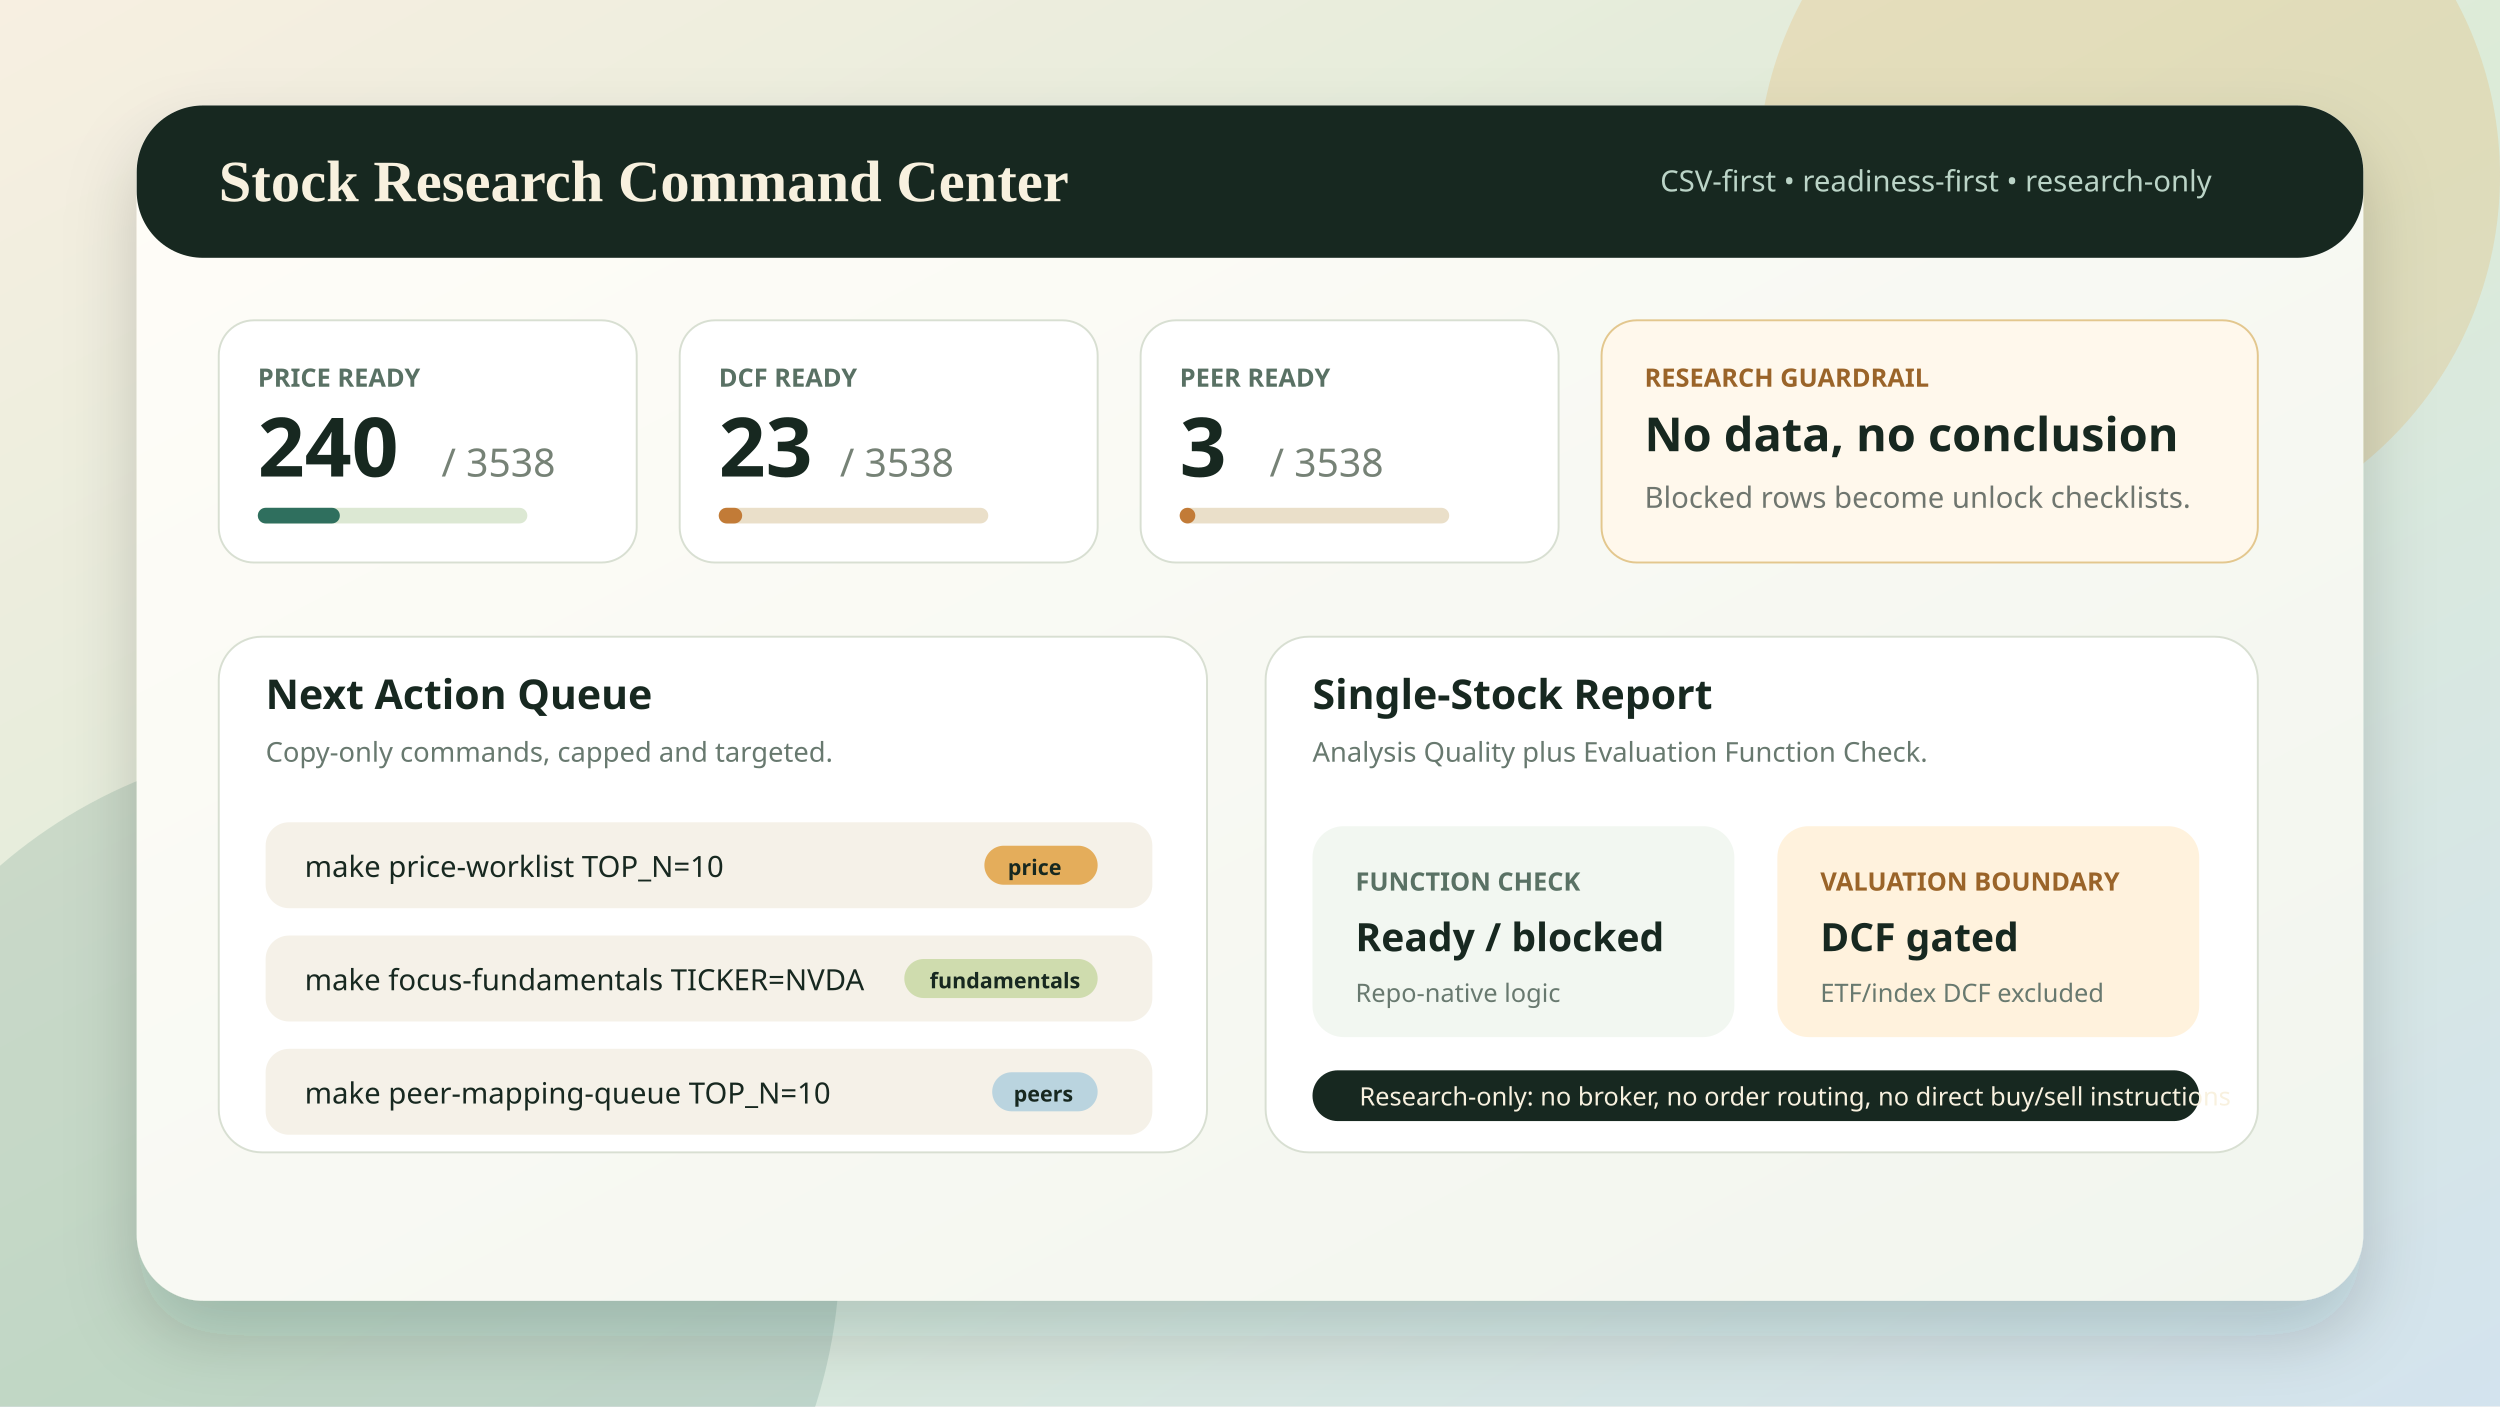
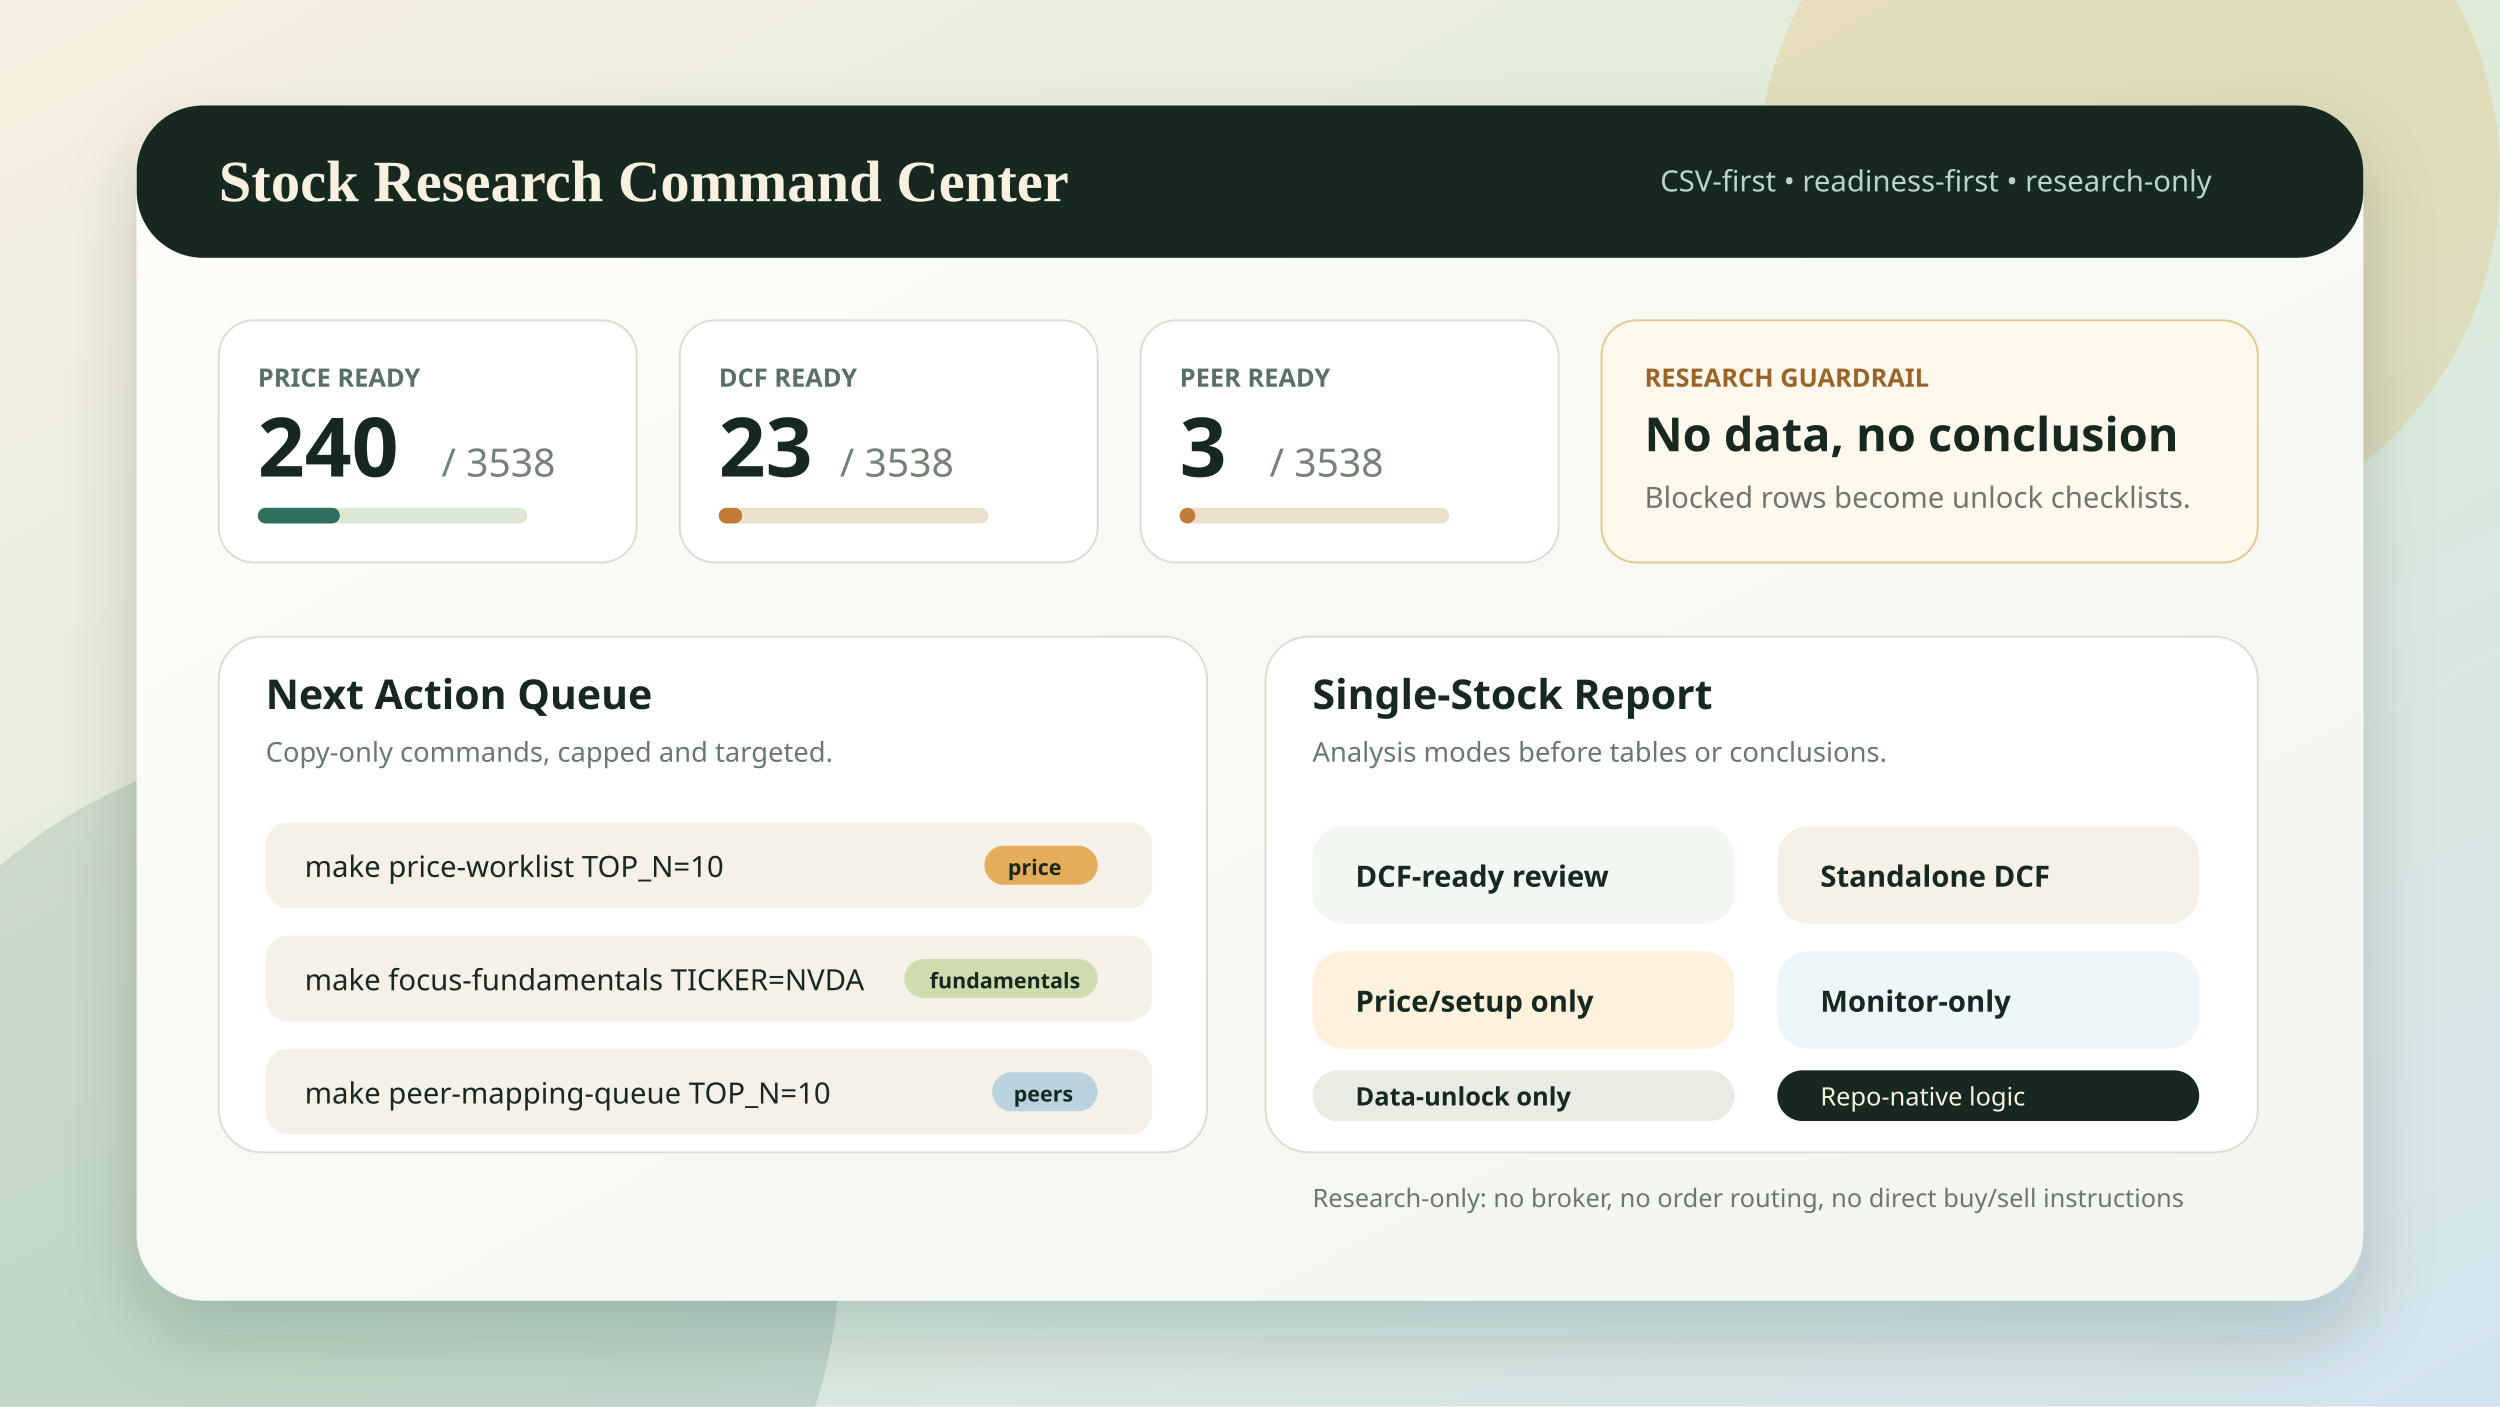
<svg xmlns="http://www.w3.org/2000/svg" width="1280" height="720" viewBox="0 0 1280 720" role="img" aria-labelledby="title desc">
  <defs>
    <linearGradient id="bg" x1="0" y1="0" x2="1" y2="1">
      <stop offset="0" stop-color="#f7efe1" />
      <stop offset="0.52" stop-color="#dcebd8" />
      <stop offset="1" stop-color="#d3e3ee" />
    </linearGradient>
    <linearGradient id="panel" x1="0" y1="0" x2="1" y2="1">
      <stop offset="0" stop-color="#fffdf8" />
      <stop offset="1" stop-color="#f1f5ee" />
    </linearGradient>
    <filter id="shadow" x="-20%" y="-20%" width="140%" height="140%">
      <feDropShadow dx="0" dy="18" stdDeviation="18" flood-color="#173024" flood-opacity="0.18" />
    </filter>
  </defs>
  <rect width="1280" height="720" fill="url(#bg)" />
  <circle cx="1090" cy="90" r="190" fill="#e6a84f" opacity="0.22" />
  <circle cx="170" cy="640" r="260" fill="#2f6f5e" opacity="0.16" />
  <rect x="70" y="54" width="1140" height="612" rx="34" fill="url(#panel)" filter="url(#shadow)" />
  <rect x="70" y="54" width="1140" height="78" rx="34" fill="#172820" />
  <text x="112" y="103" fill="#f8f1df" font-family="Georgia, 'Times New Roman', serif" font-size="30" font-weight="700">Stock Research Command Center</text>
  <text x="850" y="98" fill="#bbd4c7" font-family="Verdana, sans-serif" font-size="15">CSV-first • readiness-first • research-only</text>
  <g font-family="Verdana, sans-serif">
    <rect x="112" y="164" width="214" height="124" rx="18" fill="#ffffff" stroke="#d8dfd2" />
    <text x="132" y="198" fill="#597164" font-size="13" font-weight="700">PRICE READY</text>
    <text x="132" y="244" fill="#172820" font-size="42" font-weight="700">240</text>
    <text x="226" y="244" fill="#768276" font-size="20">/ 3538</text>
    <rect x="132" y="260" width="138" height="8" rx="4" fill="#dce8d3" />
    <rect x="132" y="260" width="42" height="8" rx="4" fill="#2f6f5e" />
    <rect x="348" y="164" width="214" height="124" rx="18" fill="#ffffff" stroke="#d8dfd2" />
    <text x="368" y="198" fill="#597164" font-size="13" font-weight="700">DCF READY</text>
    <text x="368" y="244" fill="#172820" font-size="42" font-weight="700">23</text>
    <text x="430" y="244" fill="#768276" font-size="20">/ 3538</text>
    <rect x="368" y="260" width="138" height="8" rx="4" fill="#eadfc9" />
    <rect x="368" y="260" width="12" height="8" rx="4" fill="#c27b37" />
    <rect x="584" y="164" width="214" height="124" rx="18" fill="#ffffff" stroke="#d8dfd2" />
    <text x="604" y="198" fill="#597164" font-size="13" font-weight="700">PEER READY</text>
    <text x="604" y="244" fill="#172820" font-size="42" font-weight="700">3</text>
    <text x="650" y="244" fill="#768276" font-size="20">/ 3538</text>
    <rect x="604" y="260" width="138" height="8" rx="4" fill="#eadfc9" />
    <rect x="604" y="260" width="8" height="8" rx="4" fill="#c27b37" />
    <rect x="820" y="164" width="336" height="124" rx="18" fill="#fff8ec" stroke="#e3c78e" />
    <text x="842" y="198" fill="#9a6429" font-size="13" font-weight="700">RESEARCH GUARDRAIL</text>
    <text x="842" y="231" fill="#172820" font-size="24" font-weight="700">No data, no conclusion</text>
    <text x="842" y="260" fill="#6f766f" font-size="15">Blocked rows become unlock checklists.</text>
  </g>
  <g font-family="Verdana, sans-serif">
    <rect x="112" y="326" width="506" height="264" rx="22" fill="#ffffff" stroke="#d8dfd2" />
    <text x="136" y="363" fill="#172820" font-size="21" font-weight="700">Next Action Queue</text>
    <text x="136" y="390" fill="#68796f" font-size="14">Copy-only commands, capped and targeted.</text>
    <rect x="136" y="421" width="454" height="44" rx="12" fill="#f5f1e8" />
    <text x="156" y="449" fill="#172820" font-size="15">make price-worklist TOP_N=10</text>
    <rect x="504" y="433" width="58" height="20" rx="10" fill="#e4ad5b" />
    <text x="516" y="448" fill="#172820" font-size="11" font-weight="700">price</text>
    <rect x="136" y="479" width="454" height="44" rx="12" fill="#f5f1e8" />
    <text x="156" y="507" fill="#172820" font-size="15">make focus-fundamentals TICKER=NVDA</text>
    <rect x="463" y="491" width="99" height="20" rx="10" fill="#cfdcae" />
    <text x="476" y="506" fill="#172820" font-size="11" font-weight="700">fundamentals</text>
    <rect x="136" y="537" width="454" height="44" rx="12" fill="#f5f1e8" />
    <text x="156" y="565" fill="#172820" font-size="15">make peer-mapping-queue TOP_N=10</text>
    <rect x="508" y="549" width="54" height="20" rx="10" fill="#bad4df" />
    <text x="519" y="564" fill="#172820" font-size="11" font-weight="700">peers</text>
    <rect x="648" y="326" width="508" height="264" rx="22" fill="#ffffff" stroke="#d8dfd2" />
    <text x="672" y="363" fill="#172820" font-size="21" font-weight="700">Single-Stock Report</text>
-     <text x="672" y="390" fill="#68796f" font-size="14">Analysis Quality plus Evaluation Function Check.</text>
-     <rect x="672" y="423" width="216" height="108" rx="16" fill="#f2f7f1" />
-     <text x="694" y="456" fill="#597164" font-size="13" font-weight="700">FUNCTION CHECK</text>
-     <text x="694" y="487" fill="#172820" font-size="20" font-weight="700">Ready / blocked</text>
-     <text x="694" y="513" fill="#68796f" font-size="13">Repo-native logic</text>
-     <rect x="910" y="423" width="216" height="108" rx="16" fill="#fff2dd" />
-     <text x="932" y="456" fill="#9a6429" font-size="13" font-weight="700">VALUATION BOUNDARY</text>
-     <text x="932" y="487" fill="#172820" font-size="20" font-weight="700">DCF gated</text>
-     <text x="932" y="513" fill="#68796f" font-size="13">ETF/index DCF excluded</text>
-     <rect x="672" y="548" width="454" height="26" rx="13" fill="#172820" />
-     <text x="696" y="566" fill="#f8f1df" font-size="13">Research-only: no broker, no order routing, no direct buy/sell instructions</text>
+     <text x="672" y="390" fill="#68796f" font-size="14">Analysis modes before tables or conclusions.</text>
+     <rect x="672" y="423" width="216" height="50" rx="16" fill="#f2f7f1" />
+     <text x="694" y="454" fill="#172820" font-size="15" font-weight="700">DCF-ready review</text>
+     <rect x="910" y="423" width="216" height="50" rx="16" fill="#f5f1e8" />
+     <text x="932" y="454" fill="#172820" font-size="15" font-weight="700">Standalone DCF</text>
+     <rect x="672" y="487" width="216" height="50" rx="16" fill="#fff2dd" />
+     <text x="694" y="518" fill="#172820" font-size="15" font-weight="700">Price/setup only</text>
+     <rect x="910" y="487" width="216" height="50" rx="16" fill="#eef6fa" />
+     <text x="932" y="518" fill="#172820" font-size="15" font-weight="700">Monitor-only</text>
+     <rect x="672" y="548" width="216" height="26" rx="13" fill="#e9ece2" />
+     <text x="694" y="566" fill="#172820" font-size="13" font-weight="700">Data-unlock only</text>
+     <rect x="910" y="548" width="216" height="26" rx="13" fill="#172820" />
+     <text x="932" y="566" fill="#f8f1df" font-size="13">Repo-native logic</text>
  </g>
+   <text x="672" y="618" fill="#68796f" font-family="Verdana, sans-serif" font-size="13">Research-only: no broker, no order routing, no direct buy/sell instructions</text>
</svg>
